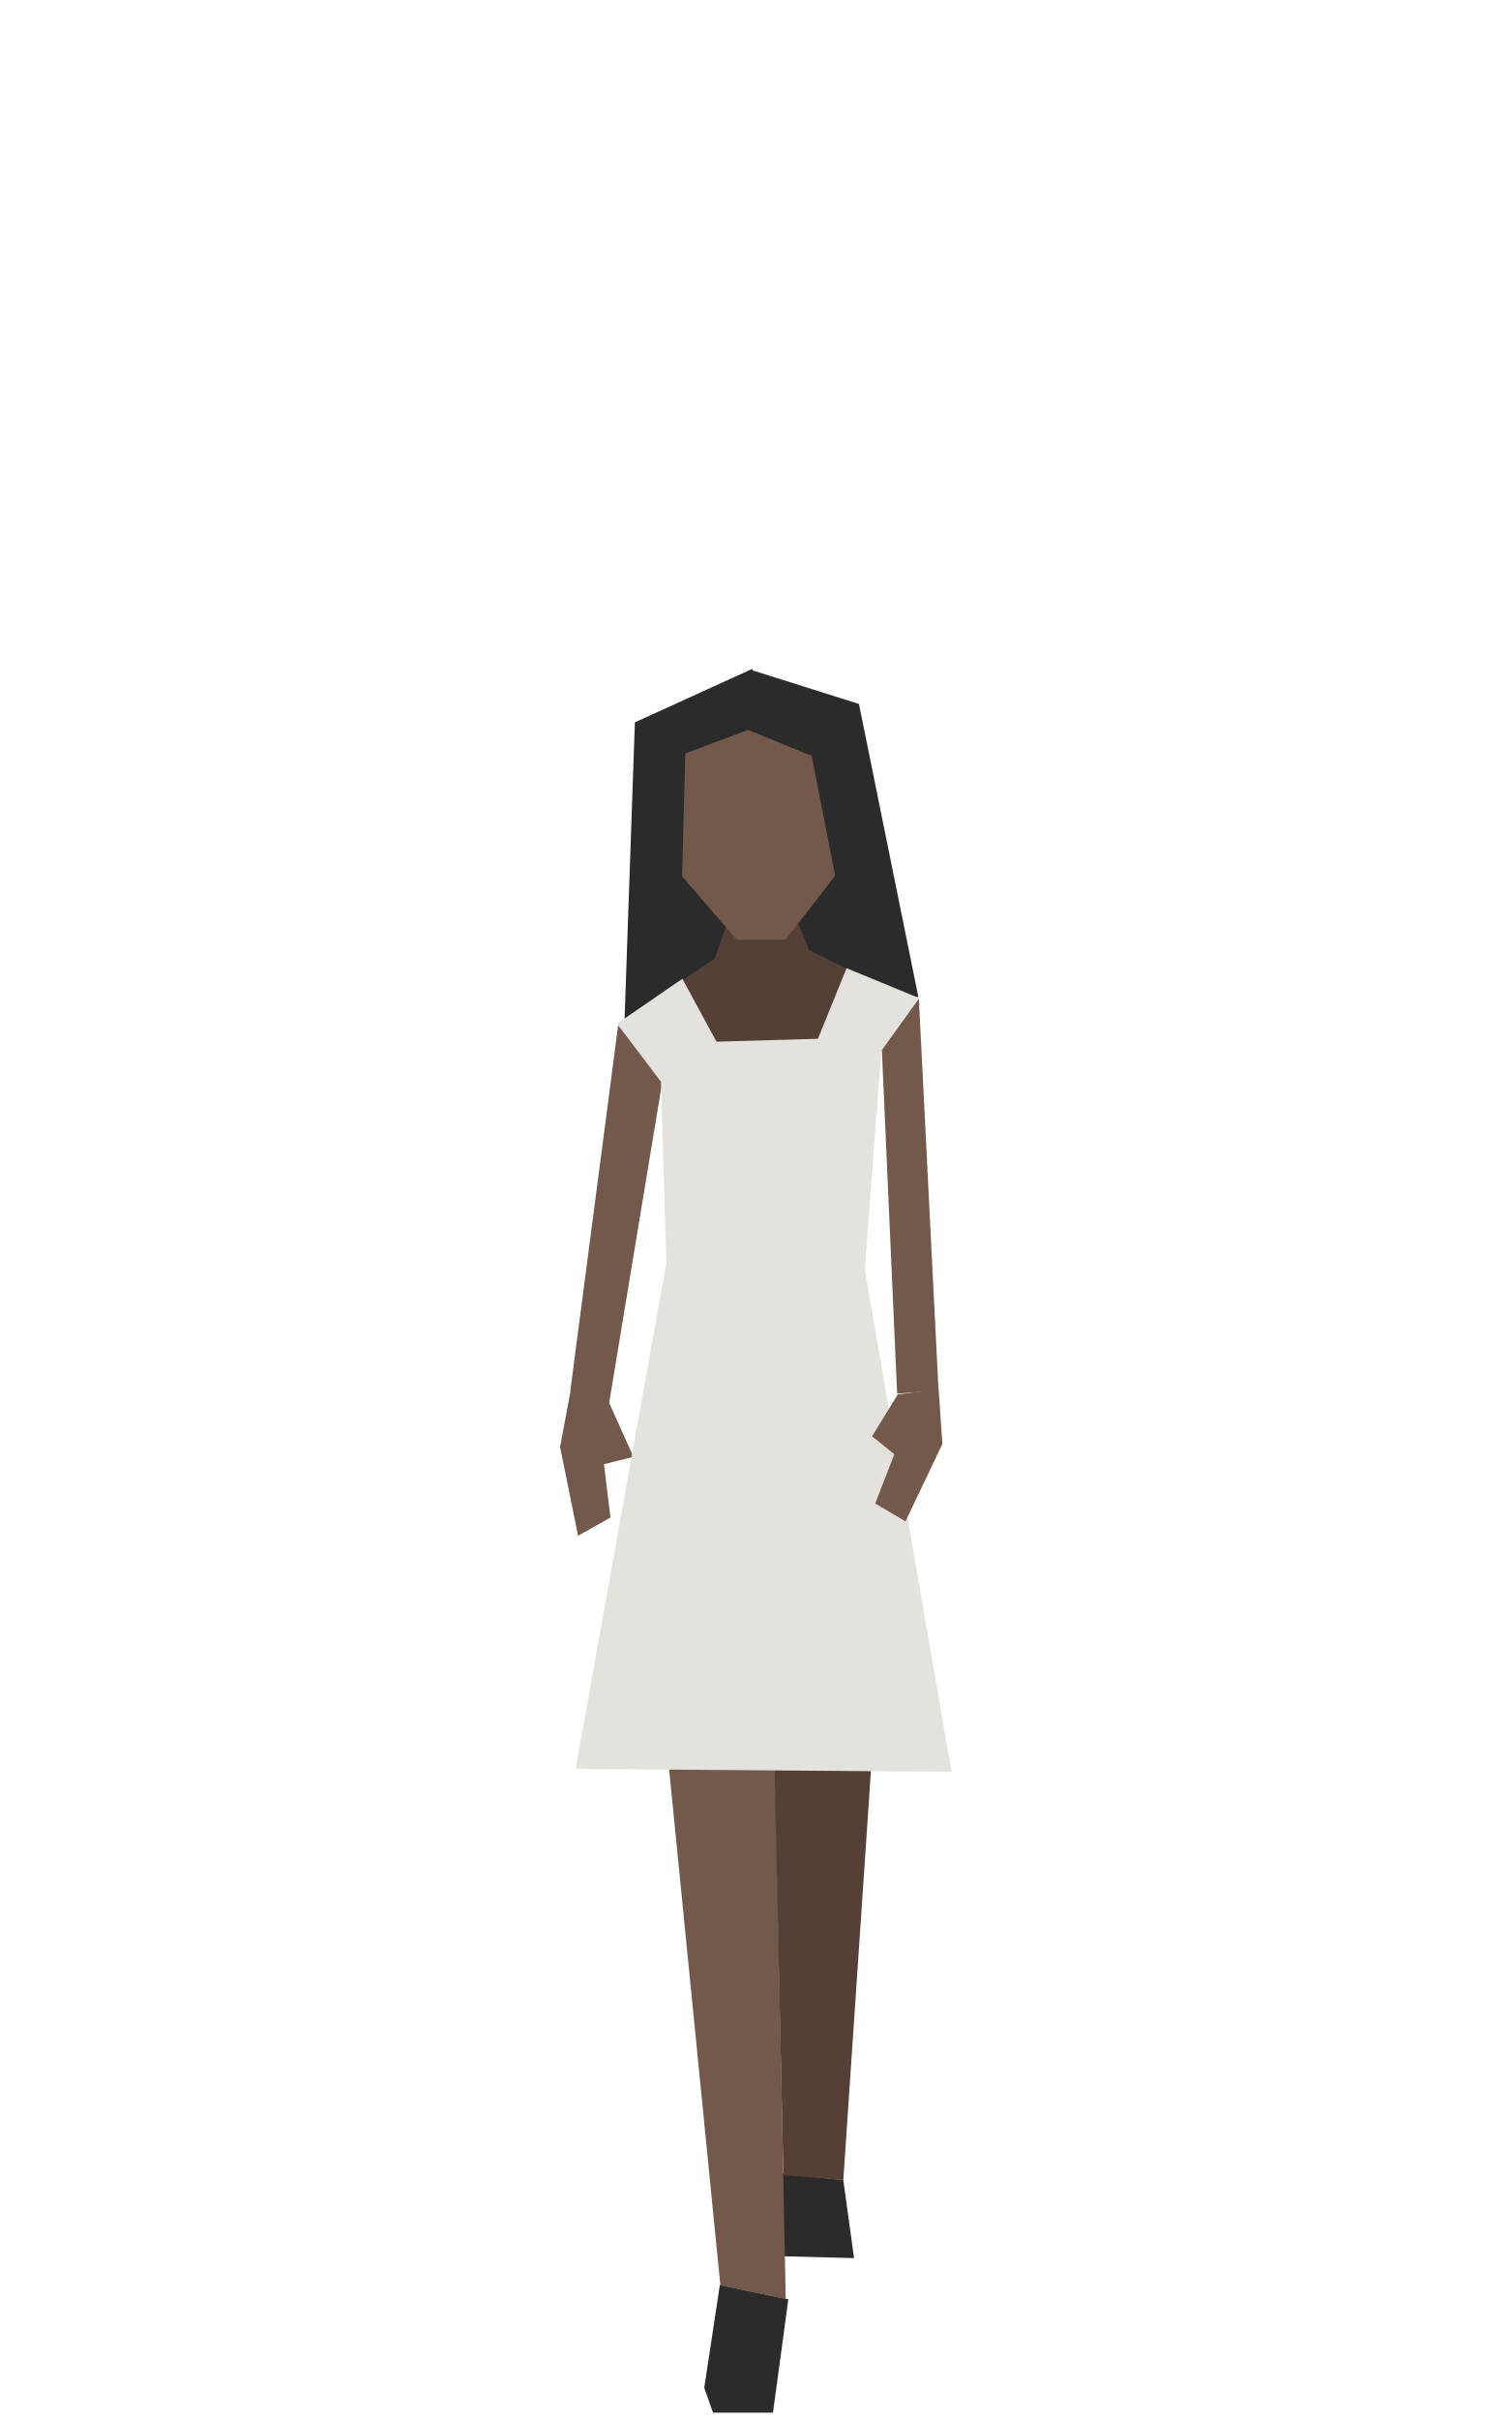
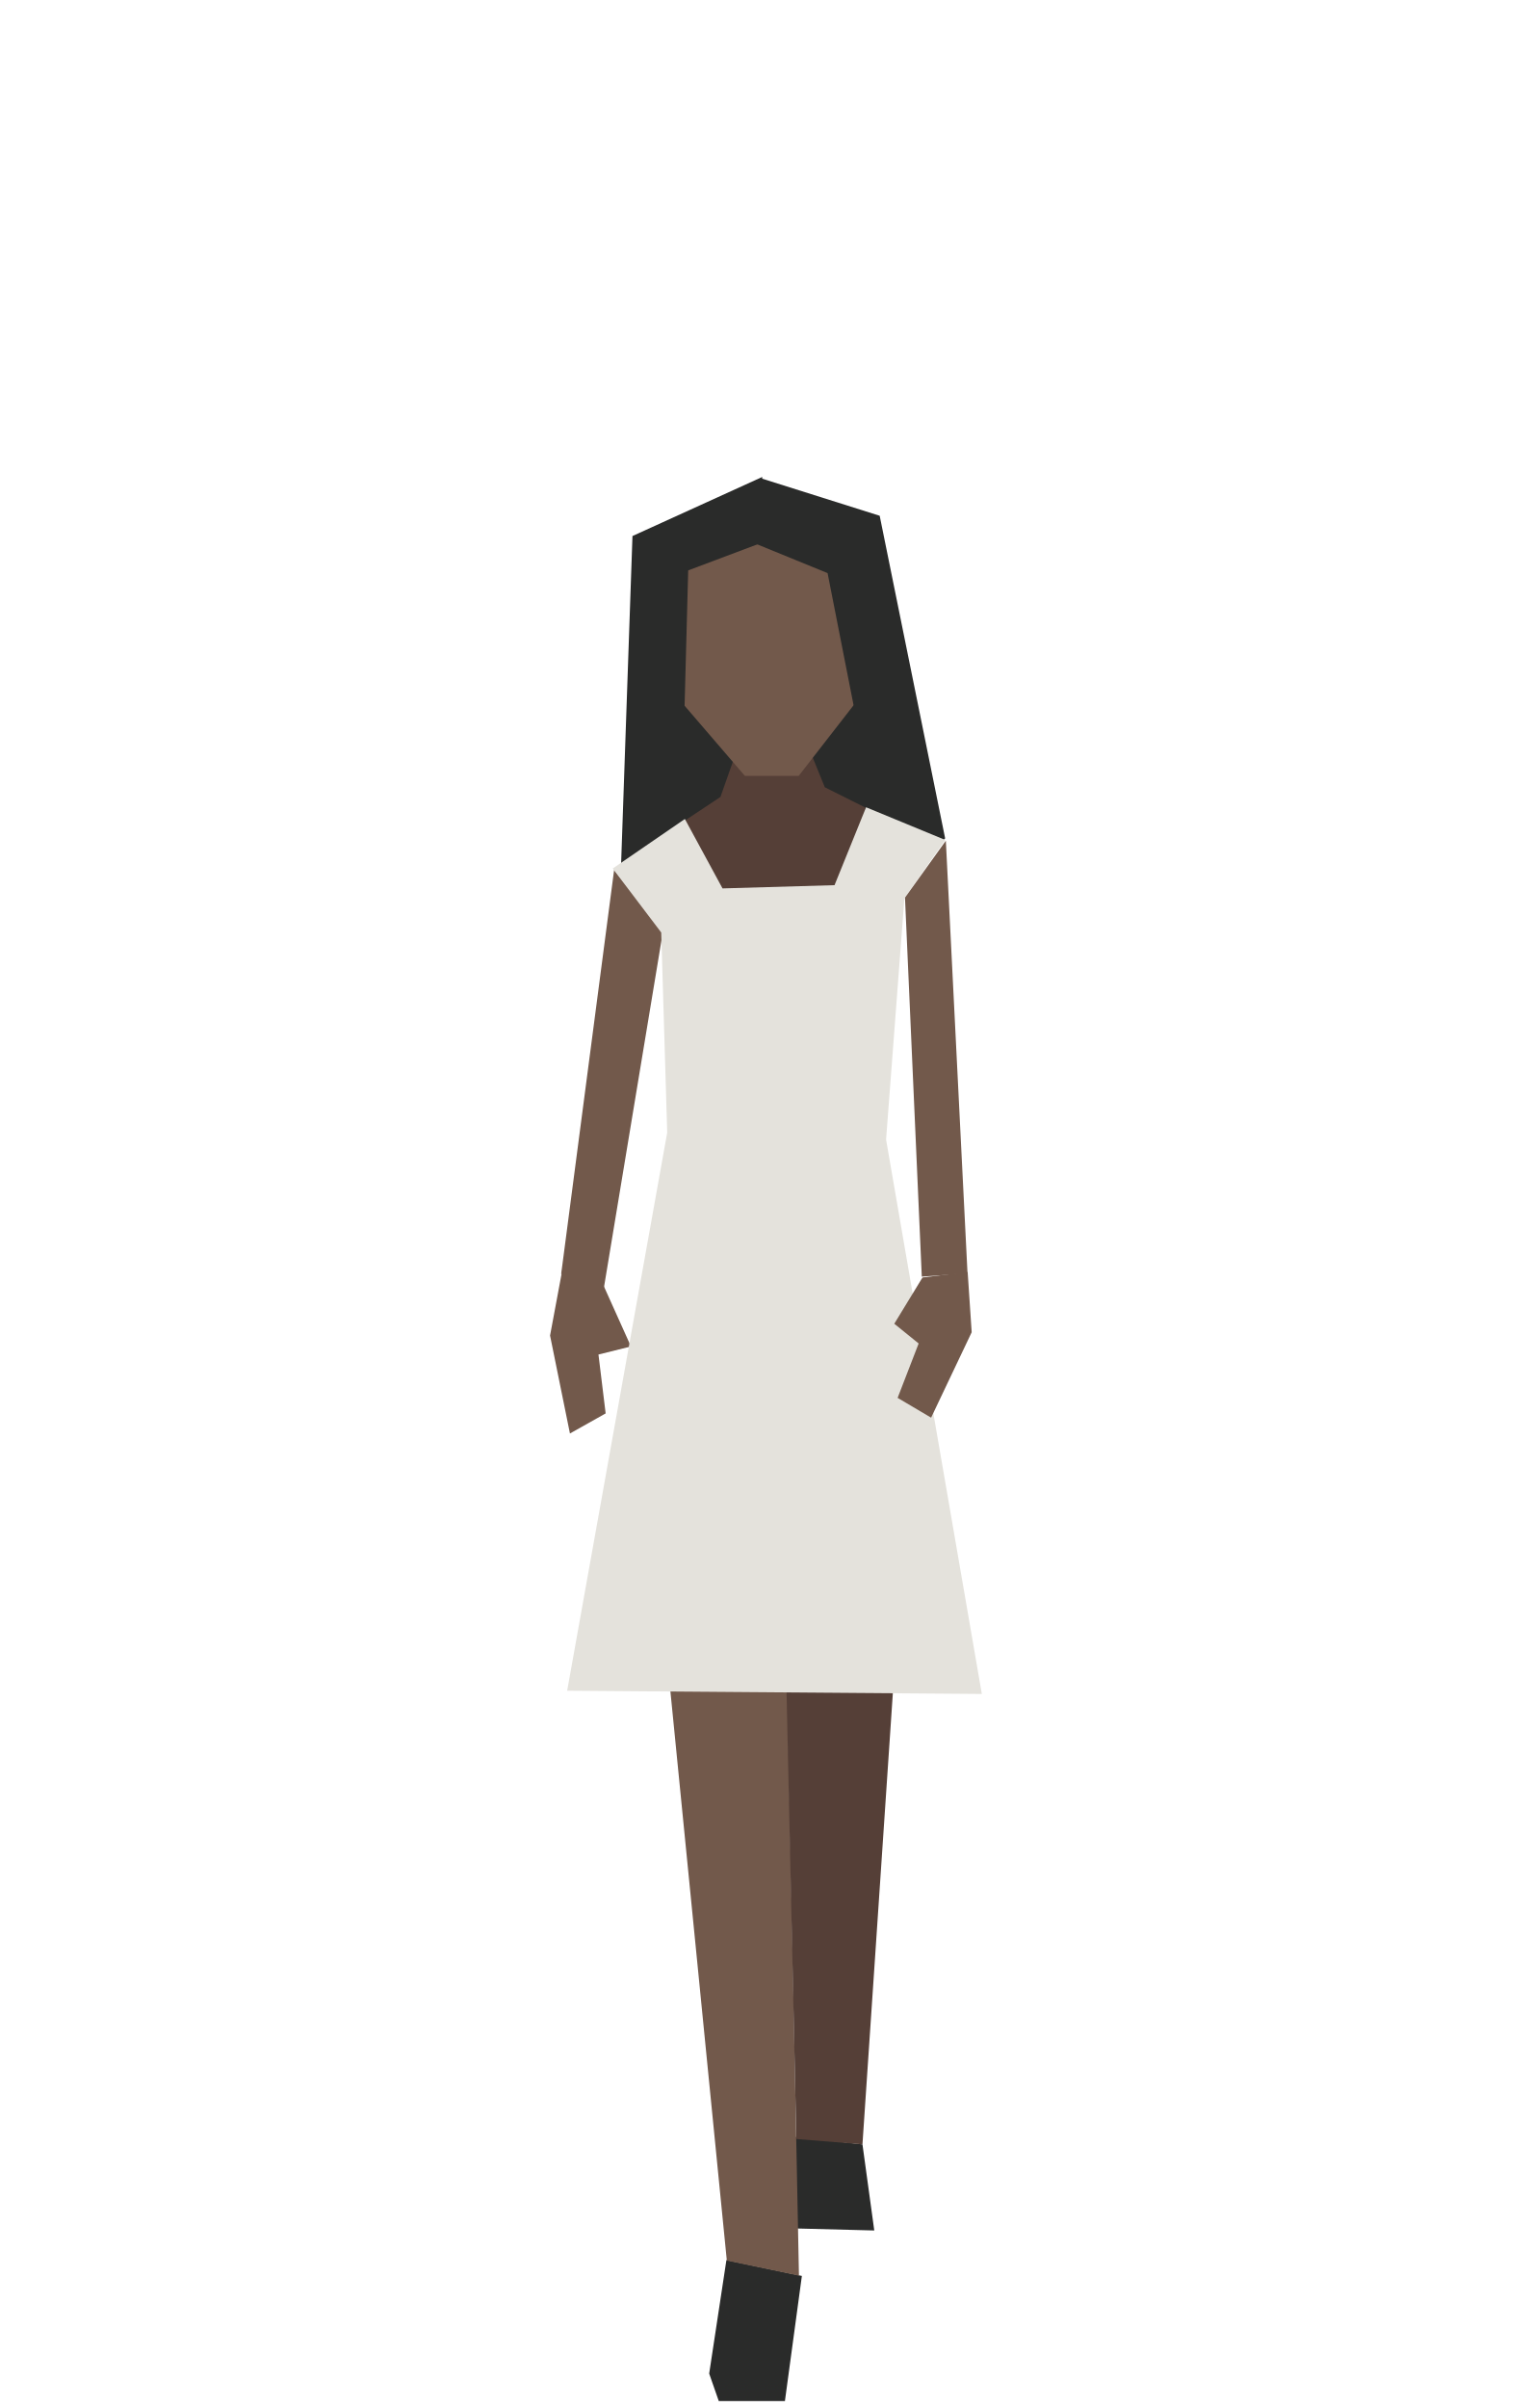
- <svg xmlns="http://www.w3.org/2000/svg" width="120px" height="192px" version="1.1" xml:space="preserve" style="fill-rule:evenodd;clip-rule:evenodd;stroke-linejoin:round;stroke-miterlimit:1.414;">
-   <g>
-     <g id="people-08" transform="matrix(1,0,0,1,-1731.64,-48)">
-       <g transform="matrix(1,0,0,1,0,-12)">
-         <path d="M1777.14,169.33l-1.036,5.519l1.428,7.046l2.572,-1.444l-0.736,-6.06l0.17,1.837l2.392,-0.594l-2.019,-4.489l-2.771,-1.815Z" style="fill:#72594b;fill-rule:nonzero;" />
-       </g>
-       <g transform="matrix(1,0,0,1,0,-12)">
-         <path d="M1784.88,139.75l4.799,-1.888l10.424,-0.406l-1.975,-8.332l-12.688,-0.233l-0.56,10.859Z" style="fill:#2a2b2a;fill-rule:nonzero;" />
-       </g>
-       <g transform="matrix(1,0,0,1,0,-12)">
-         <path d="M1798.59,233.034l0.853,6.195l-6.039,-0.155l-0.465,-6.658l5.651,0.618Z" style="fill:#2a2b2a;fill-rule:nonzero;" />
-       </g>
-       <g transform="matrix(1,0,0,1,0,-12)">
-         <path d="M1787.55,249.525l0.698,1.975l4.76,0l1.218,-9.001l-5.436,-1.141l-1.24,8.167Z" style="fill:#2a2b2a;fill-rule:nonzero;" />
-       </g>
-       <g transform="matrix(1,0,0,1,0,-12)">
-         <path d="M1785.81,137.805l2.554,-1.703l1.857,-5.265l4.292,1.223l1.361,3.346l2.942,1.47l-1.858,6.116l-8.748,0.233l-2.4,-5.42Z" style="fill:#553f37;fill-rule:nonzero;" />
-       </g>
-       <g transform="matrix(1,0,0,1,0,-12)">
-         <path d="M1790.13,134.589l3.864,0l4.162,-5.351l-0.744,-11.446l-7.423,-1.24l-4.614,1.835l0.149,10.851l4.606,5.351Z" style="fill:#72594b;fill-rule:nonzero;" />
-       </g>
-       <g transform="matrix(1,0,0,1,0,-12)">
-         <path d="M1784.23,145.798l-4.264,25.759l-3.05,-1.145l3.803,-29.065l3.511,4.451Z" style="fill:#72594b;fill-rule:nonzero;" />
-       </g>
-       <g transform="matrix(1,0,0,1,0,-12)">
-         <path d="M1791.25,113.167l8.583,2.708l4.707,23.208l-4.851,5.167l0.059,-5.574l-0.31,-1.646l-1.491,-7.529l-1.864,-9.501l-5.103,-2.083l0.27,-4.75Z" style="fill:#2a2b2a;fill-rule:nonzero;" />
-       </g>
-       <g transform="matrix(1,0,0,1,0,-12)">
-         <path d="M1791.07,117.917l-5.022,1.887l-0.588,22.196l-4.248,-0.749l0.832,-23.918l9.334,-4.25l-0.308,4.834Z" style="fill:#2a2b2a;fill-rule:nonzero;" />
-       </g>
-       <g transform="matrix(1,0,0,1,0,-12)">
-         <path d="M1793.09,195.562l0.929,46.917l-5.188,-1.083l-4.568,-45.989" style="fill:#72594b;fill-rule:nonzero;" />
-       </g>
-       <g transform="matrix(1,0,0,1,0,-12)">
-         <path d="M1792.94,178.994l0.156,19.819l0.735,33.835l4.76,0.386l2.324,-34.433l-7.975,-19.607Z" style="fill:#553f37;fill-rule:nonzero;" />
-       </g>
-       <g transform="matrix(1,0,0,1,0,-12)">
-         <path d="M1804.55,139.198l-5.701,-2.352l-2.274,5.603l-8.052,0.233l-2.709,-4.994l-5.189,3.563l3.485,4.605l0.433,14.394l-7.208,40.15l29.847,0.233l-6.889,-39.883l1.314,-17.371l2.943,-4.181Z" style="fill:#e4e2dc;fill-rule:nonzero;" />
-       </g>
-       <g transform="matrix(1,0,0,1,0,-12)">
-         <path d="M1801.65,143.344l1.213,27.267l3.289,-0.238l-1.564,-31.123l-2.938,4.094Z" style="fill:#72594b;fill-rule:nonzero;" />
-       </g>
-       <g transform="matrix(1,0,0,1,0,-12)">
-         <path d="M1806.16,170.277l0.295,4.335l-2.928,6.144l-2.4,-1.423l2.129,-5.506l-0.358,1.809l-2.021,-1.636l2.037,-3.326l3.246,-0.397Z" style="fill:#72594b;fill-rule:nonzero;" />
-       </g>
+ <svg xmlns="http://www.w3.org/2000/svg" width="100%" height="100%" viewBox="0 0 140 220" version="1.1" xml:space="preserve" style="fill-rule:evenodd;clip-rule:evenodd;stroke-linejoin:round;stroke-miterlimit:2;">
+   <g id="people-08" transform="matrix(1.27,0,0,1.27,-2205.39,-84.8)">
+     <g transform="matrix(1,0,0,1,0,-12)">
+       <path d="M1777.14,169.33L1776.11,174.849L1777.54,181.895L1780.11,180.451L1779.37,174.391L1779.54,176.228L1781.93,175.634L1779.91,171.145L1777.14,169.33Z" style="fill:rgb(114,89,75);fill-rule:nonzero;" />
+     </g>
+     <g transform="matrix(1,0,0,1,0,-12)">
+       <path d="M1784.88,139.75L1789.67,137.862L1800.1,137.456L1798.12,129.124L1785.43,128.891L1784.88,139.75Z" style="fill:rgb(42,43,42);fill-rule:nonzero;" />
+     </g>
+     <g transform="matrix(1,0,0,1,0,-12)">
+       <path d="M1798.59,233.034L1799.44,239.229L1793.4,239.074L1792.94,232.416L1798.59,233.034Z" style="fill:rgb(42,43,42);fill-rule:nonzero;" />
+     </g>
+     <g transform="matrix(1,0,0,1,0,-12)">
+       <path d="M1787.56,249.525L1788.25,251.5L1793.01,251.5L1794.23,242.499L1788.8,241.358L1787.56,249.525Z" style="fill:rgb(42,43,42);fill-rule:nonzero;" />
+     </g>
+     <g transform="matrix(1,0,0,1,0,-12)">
+       <path d="M1785.81,137.805L1788.37,136.102L1790.23,130.837L1794.52,132.06L1795.88,135.406L1798.82,136.876L1796.96,142.992L1788.21,143.225L1785.81,137.805Z" style="fill:rgb(85,63,55);fill-rule:nonzero;" />
+     </g>
+     <g transform="matrix(1,0,0,1,0,-12)">
+       <path d="M1790.13,134.589L1794,134.589L1798.16,129.238L1797.42,117.792L1789.99,116.552L1785.38,118.387L1785.53,129.238L1790.13,134.589Z" style="fill:rgb(114,89,75);fill-rule:nonzero;" />
+     </g>
+     <g transform="matrix(1,0,0,1,0,-12)">
+       <path d="M1784.23,145.798L1779.96,171.557L1776.91,170.412L1780.72,141.347L1784.23,145.798Z" style="fill:rgb(114,89,75);fill-rule:nonzero;" />
+     </g>
+     <g transform="matrix(1,0,0,1,0,-12)">
+       <path d="M1791.25,113.167L1799.83,115.875L1804.54,139.083L1799.69,144.25L1799.75,138.676L1799.44,137.03L1797.95,129.501L1796.08,120L1790.98,117.917L1791.25,113.167Z" style="fill:rgb(42,43,42);fill-rule:nonzero;" />
+     </g>
+     <g transform="matrix(1,0,0,1,0,-12)">
+       <path d="M1791.07,117.917L1786.05,119.804L1785.46,142L1781.21,141.251L1782.04,117.333L1791.38,113.083L1791.07,117.917Z" style="fill:rgb(42,43,42);fill-rule:nonzero;" />
+     </g>
+     <g transform="matrix(1,0,0,1,0,-12)">
+       <path d="M1793.09,195.563L1794.02,242.48L1788.83,241.397L1784.27,195.408" style="fill:rgb(114,89,75);fill-rule:nonzero;" />
+     </g>
+     <g transform="matrix(1,0,0,1,0,-12)">
+       <path d="M1792.94,178.994L1793.09,198.813L1793.83,232.648L1798.59,233.034L1800.91,198.601L1792.94,178.994Z" style="fill:rgb(85,63,55);fill-rule:nonzero;" />
+     </g>
+     <g transform="matrix(1,0,0,1,0,-12)">
+       <path d="M1804.55,139.198L1798.85,136.846L1796.58,142.449L1788.52,142.682L1785.81,137.688L1780.62,141.251L1784.11,145.856L1784.54,160.25L1777.34,200.4L1807.18,200.633L1800.29,160.75L1801.61,143.379L1804.55,139.198Z" style="fill:rgb(228,226,220);fill-rule:nonzero;" />
+     </g>
+     <g transform="matrix(1,0,0,1,0,-12)">
+       <path d="M1801.65,143.344L1802.86,170.611L1806.15,170.373L1804.59,139.25L1801.65,143.344Z" style="fill:rgb(114,89,75);fill-rule:nonzero;" />
+     </g>
+     <g transform="matrix(1,0,0,1,0,-12)">
+       <path d="M1806.16,170.277L1806.45,174.612L1803.53,180.756L1801.12,179.333L1803.25,173.827L1802.9,175.636L1800.88,174L1802.91,170.674L1806.16,170.277Z" style="fill:rgb(114,89,75);fill-rule:nonzero;" />
    </g>
  </g>
</svg>
